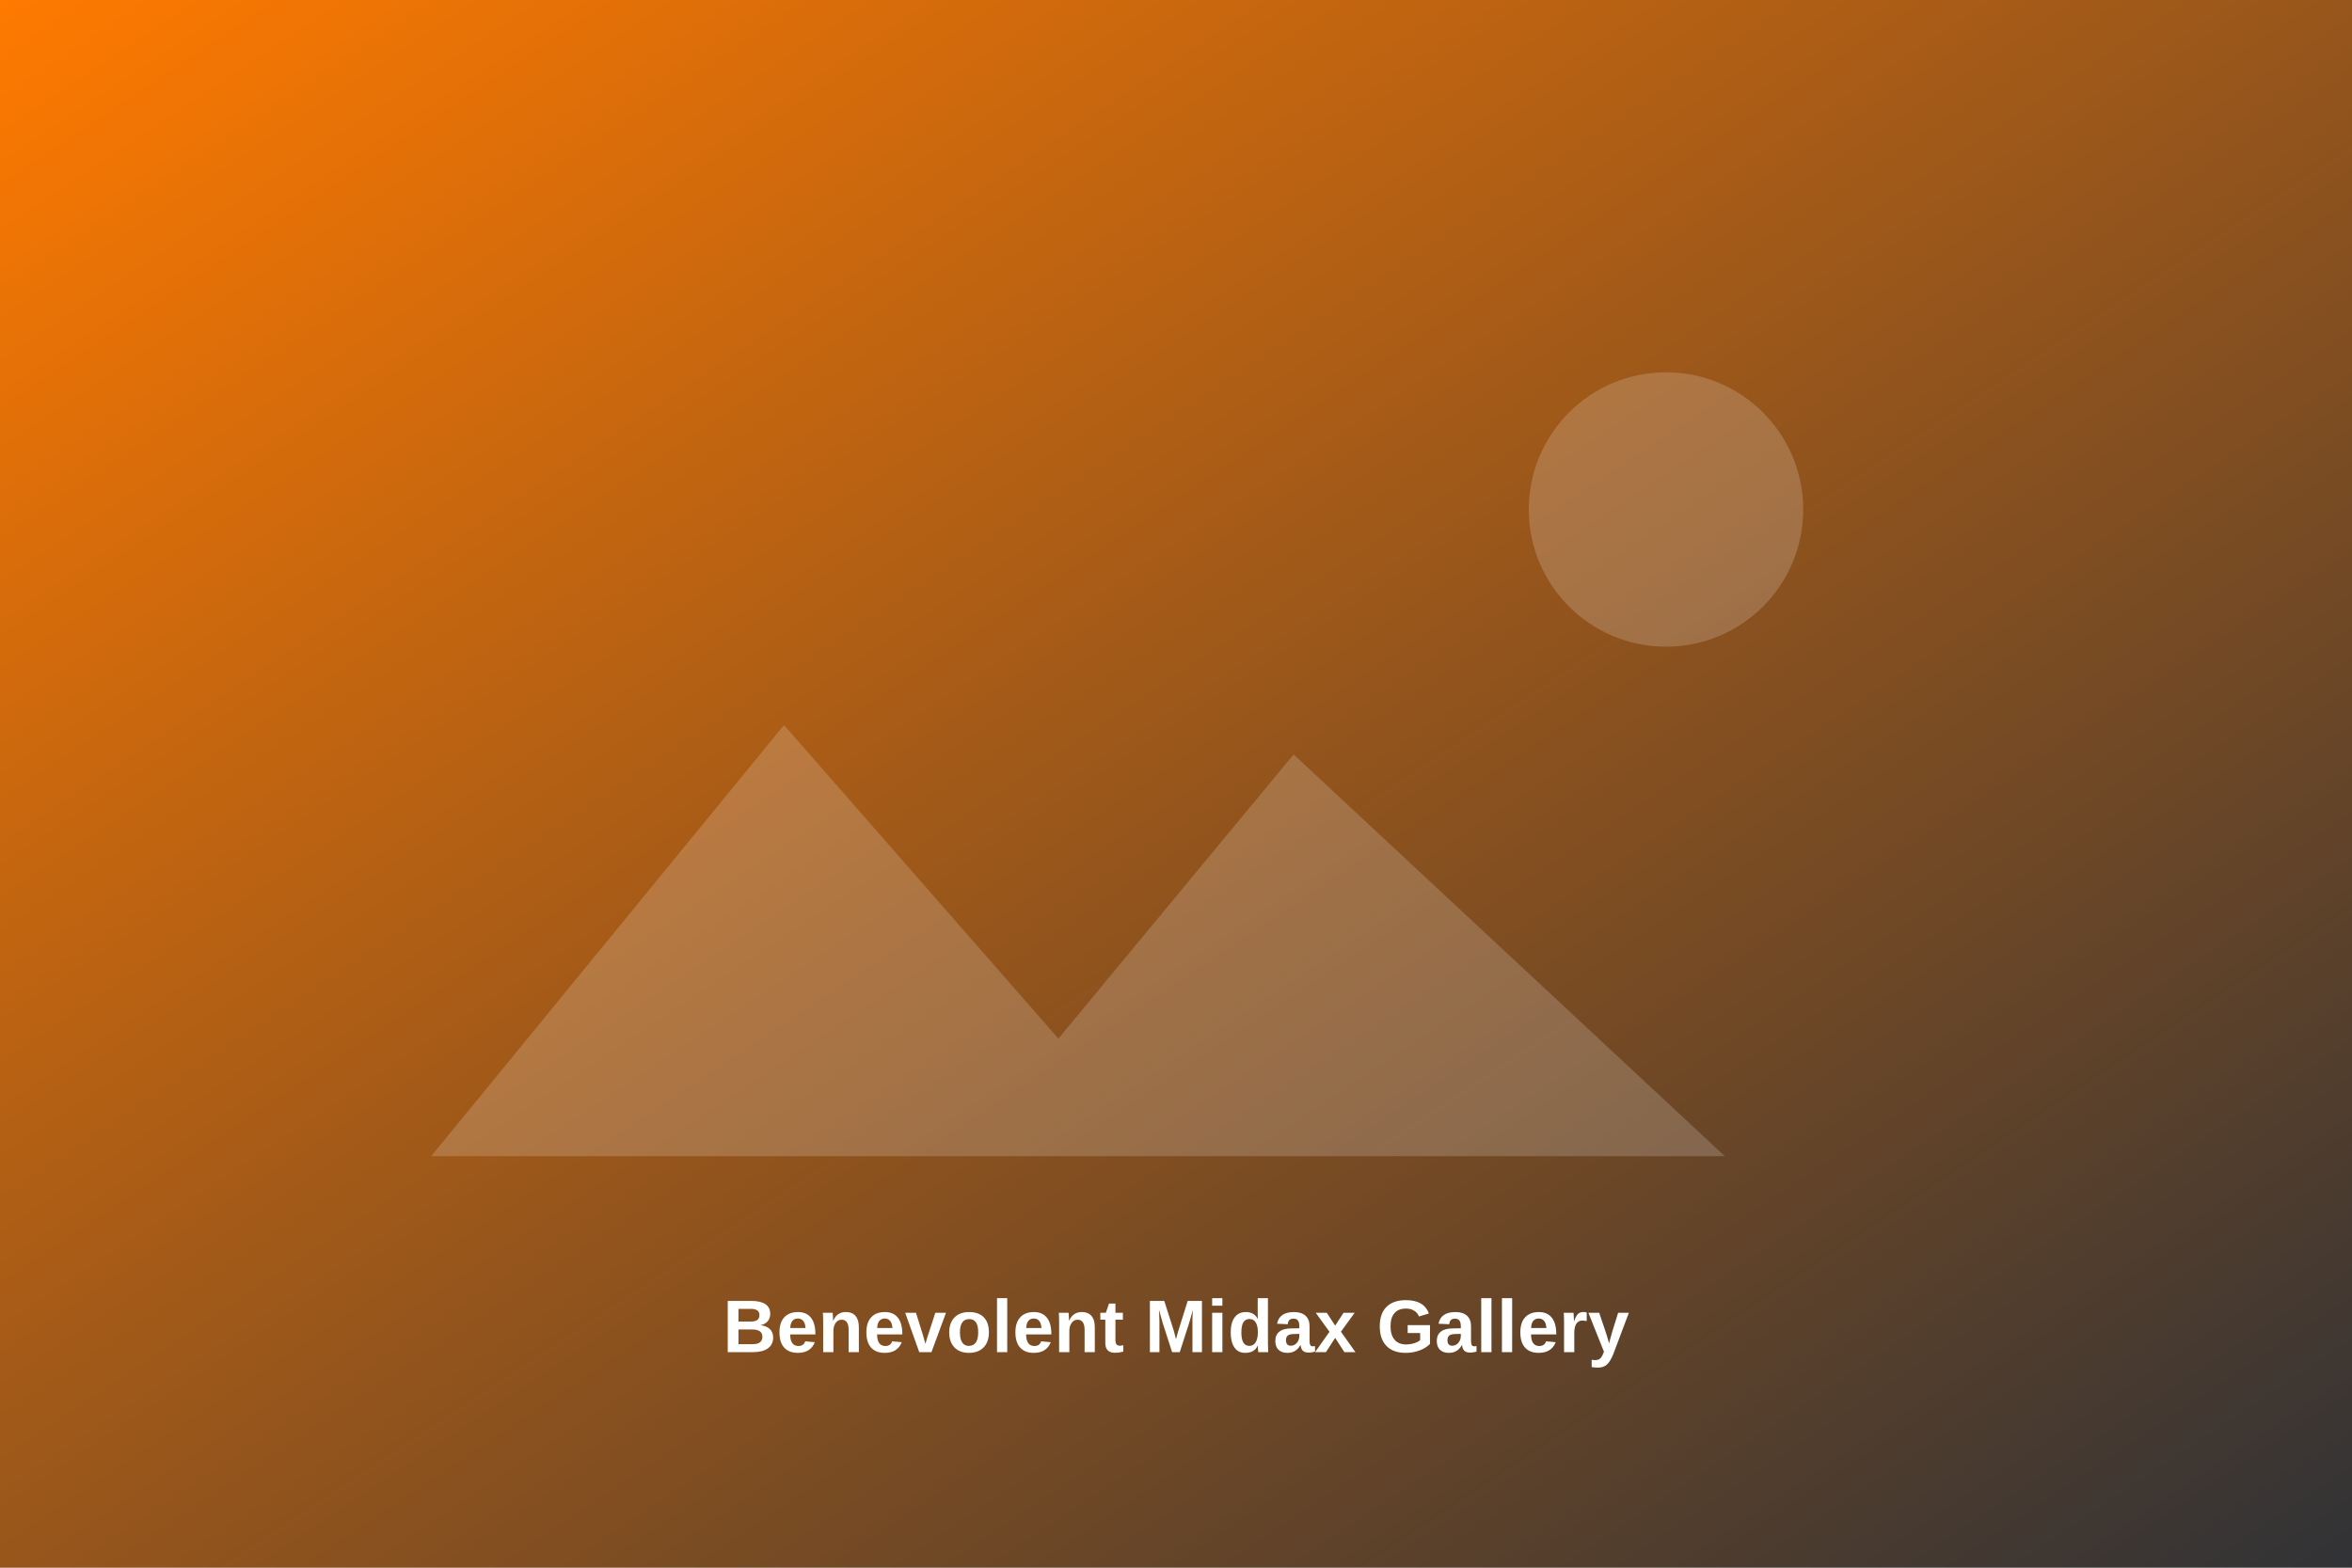
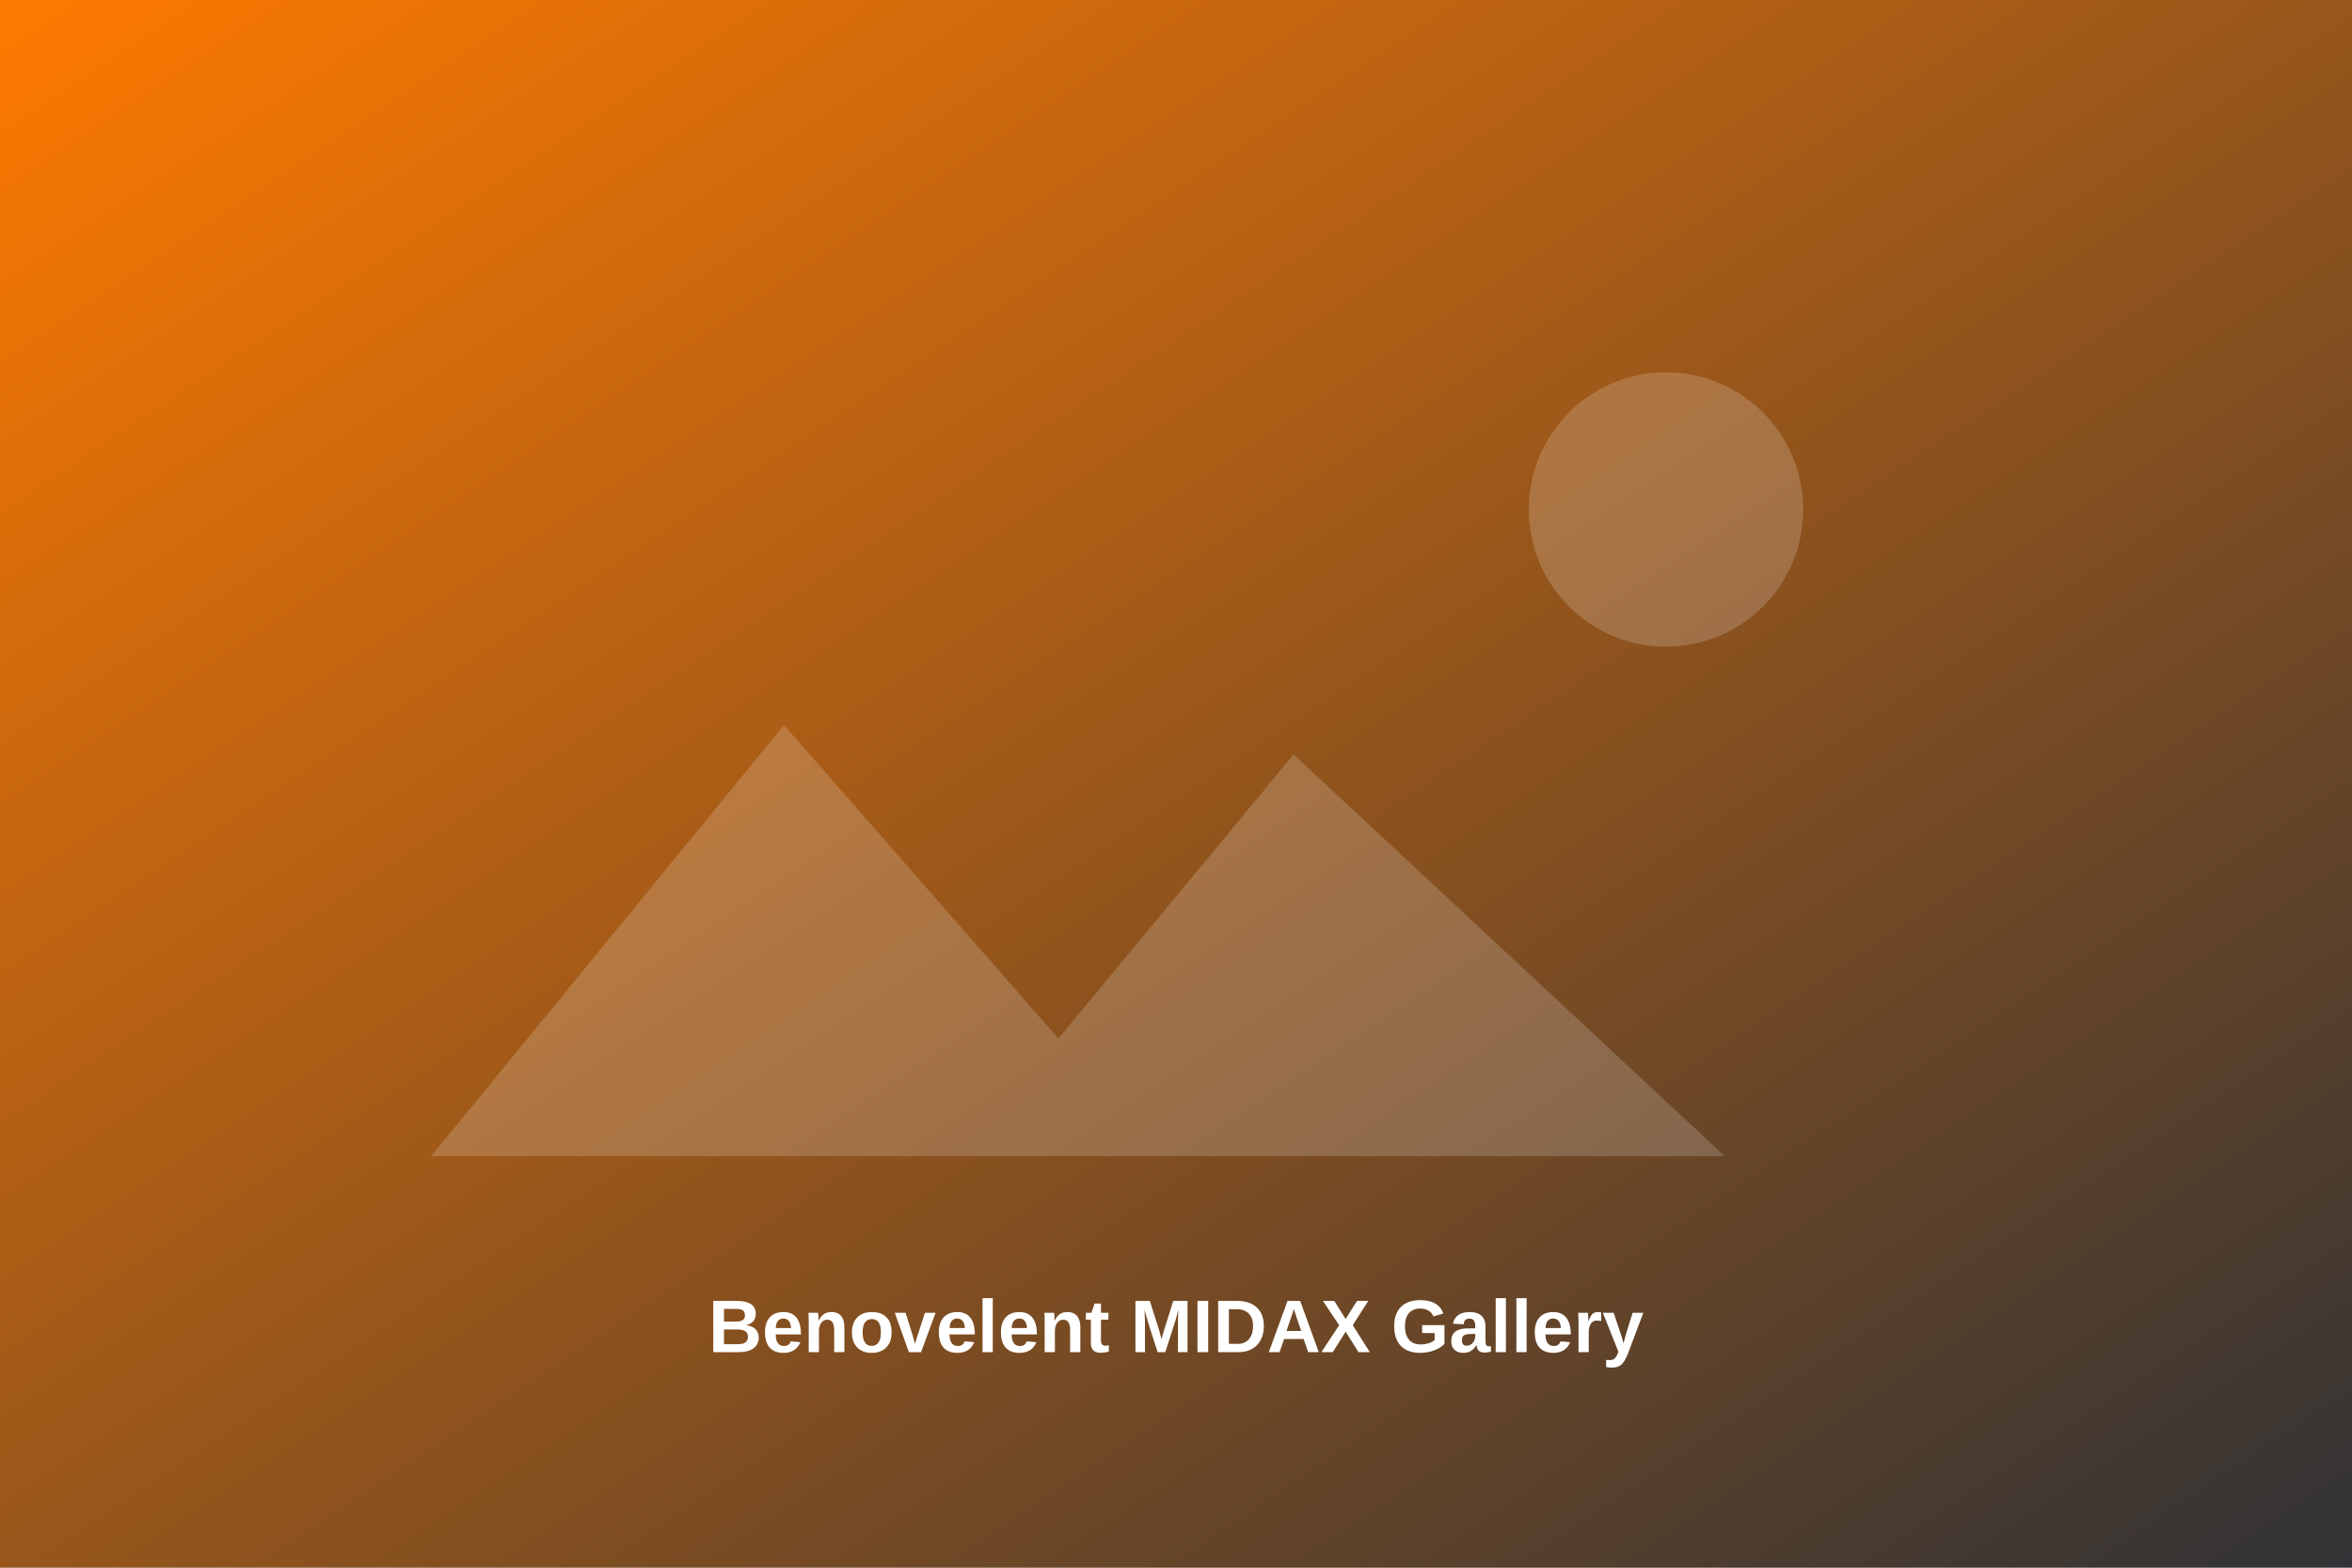
<svg xmlns="http://www.w3.org/2000/svg" width="1200" height="800" viewBox="0 0 1200 800">
  <defs>
    <linearGradient id="g" x1="0" y1="0" x2="1" y2="1">
      <stop stop-color="#ff7a00" />
      <stop offset="1" stop-color="#303236" />
    </linearGradient>
  </defs>
  <rect width="1200" height="800" fill="url(#g)" />
  <path d="M220 590l180-220 140 160 120-145 220 205z" fill="#fff" opacity=".18" />
  <circle cx="850" cy="260" r="70" fill="#fff" opacity=".18" />
-   <text x="600" y="690" fill="#fff" font-family="Arial,sans-serif" font-size="38" font-weight="700" text-anchor="middle">Benevolent Midax Gallery</text>
+   <text x="600" y="690" fill="#fff" font-family="Arial,sans-serif" font-size="38" font-weight="700" text-anchor="middle">Benovelent MIDAX Gallery</text>
</svg>
